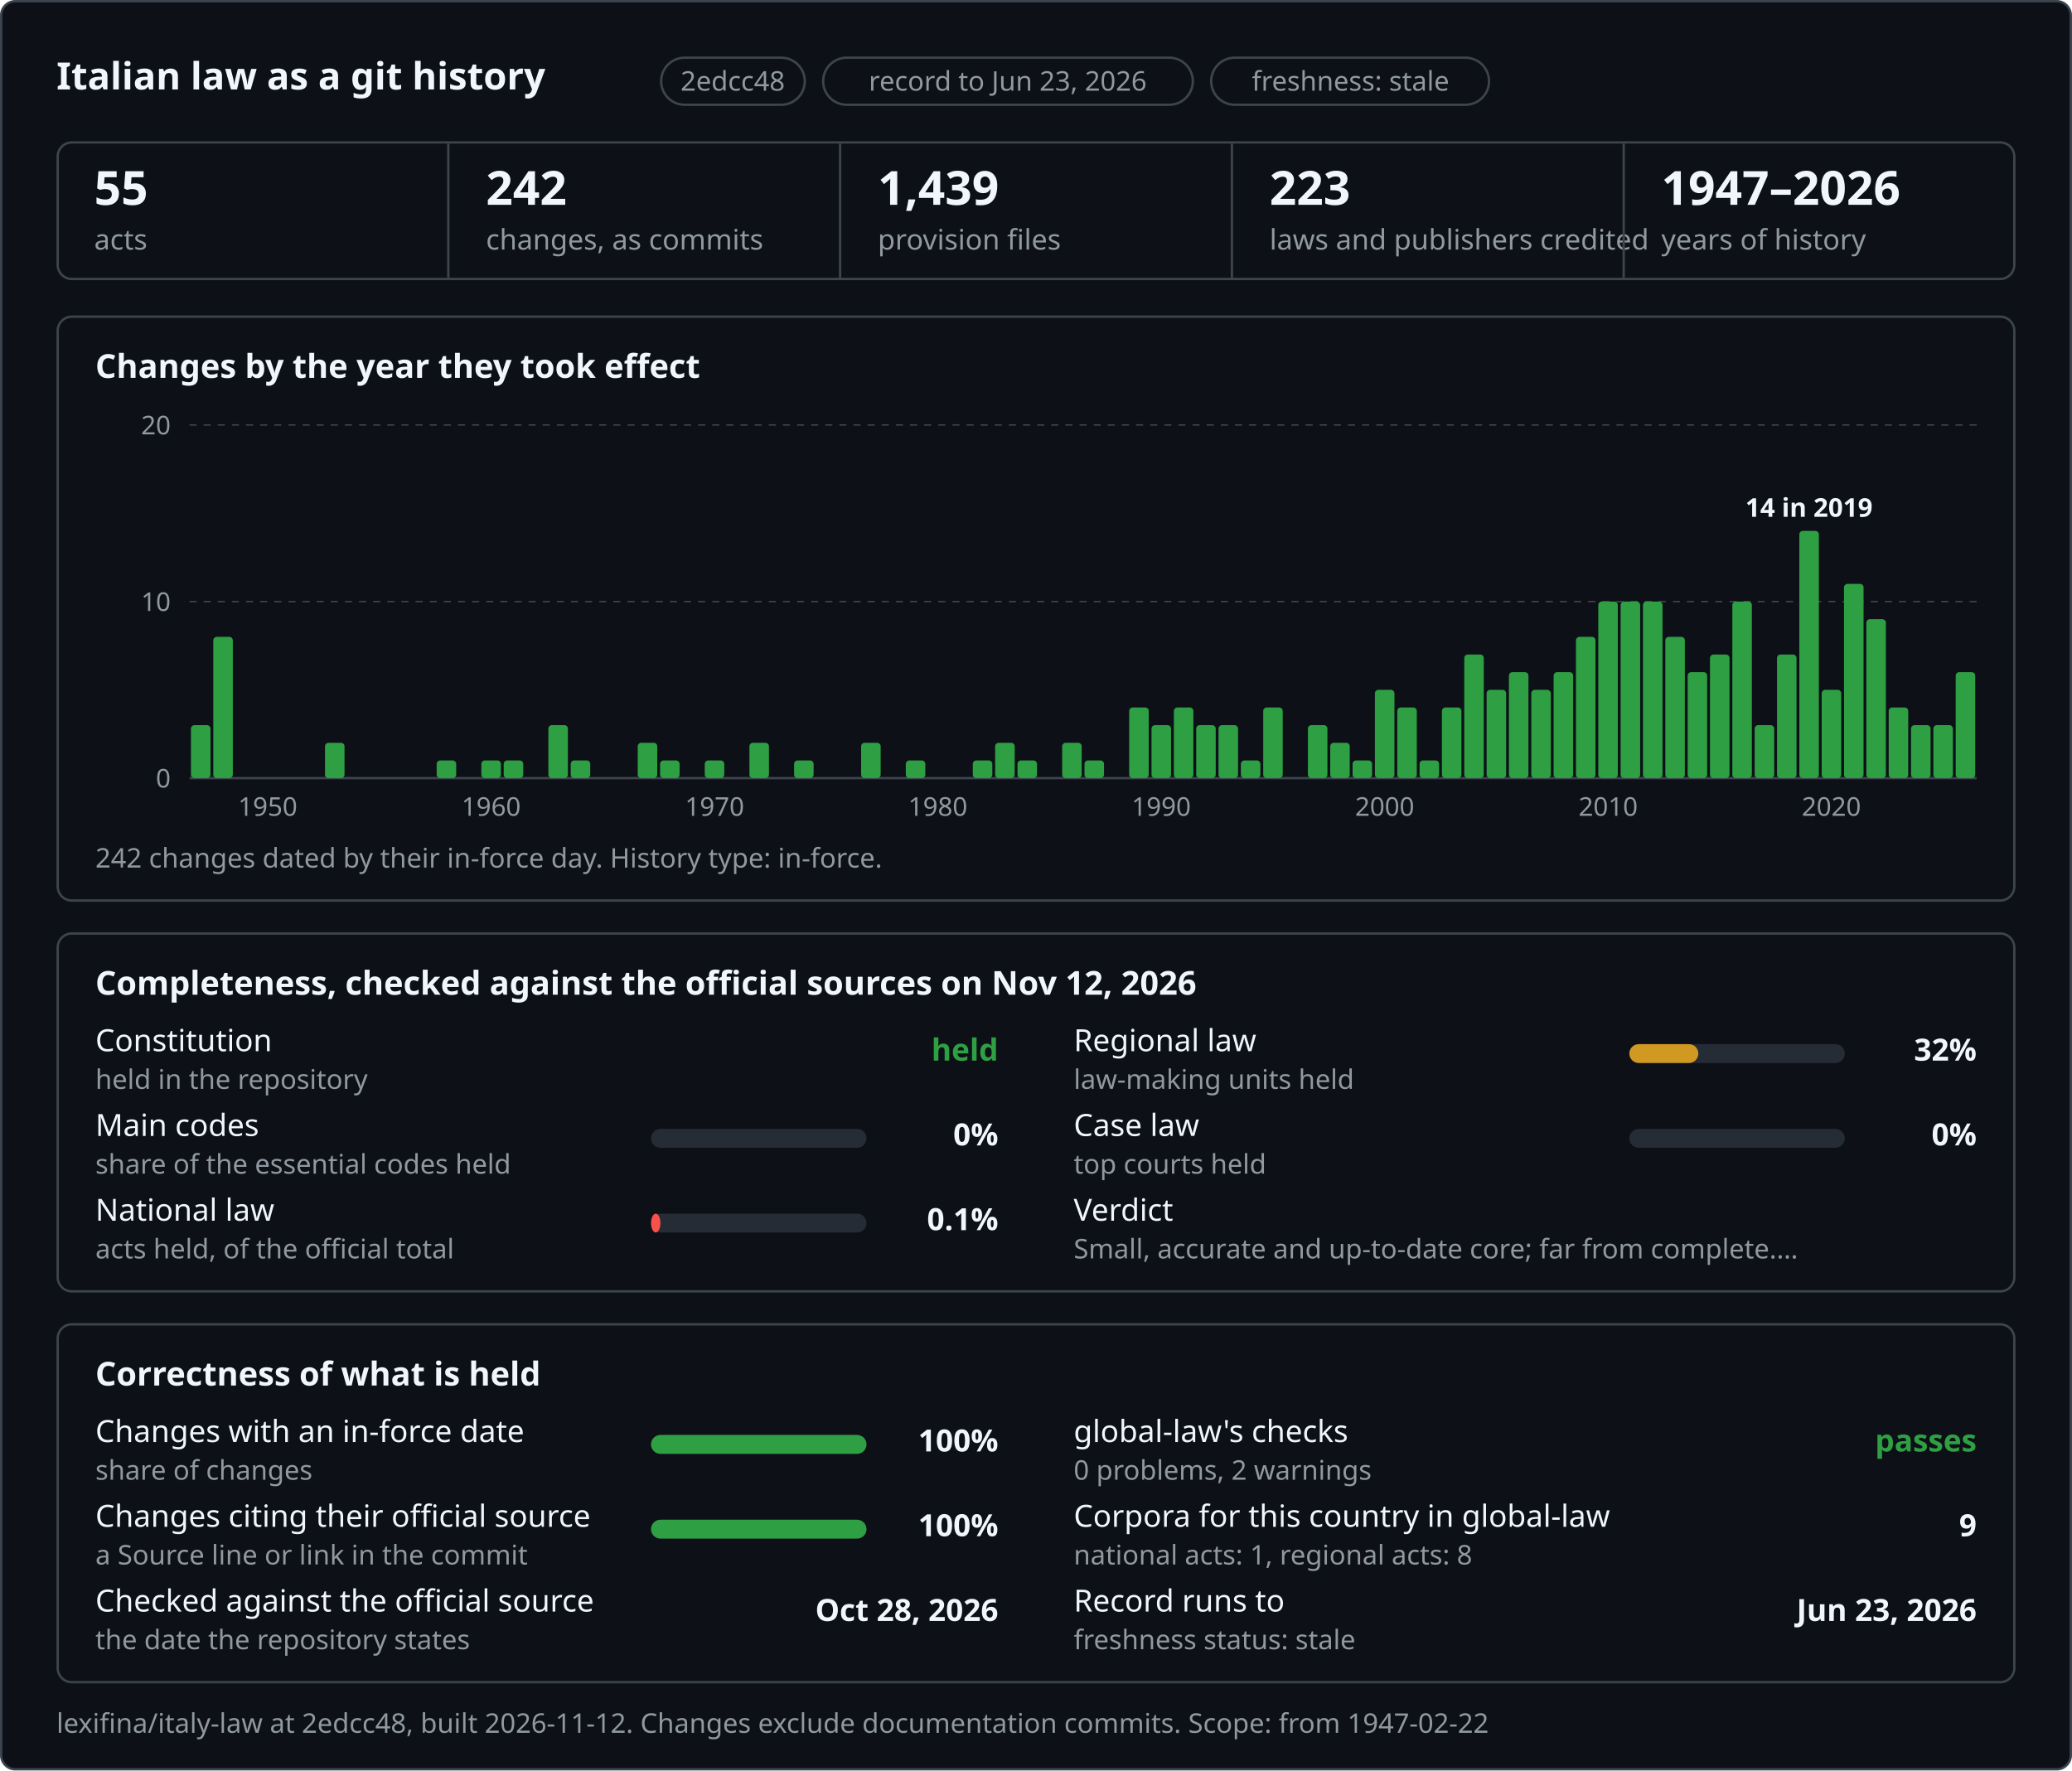
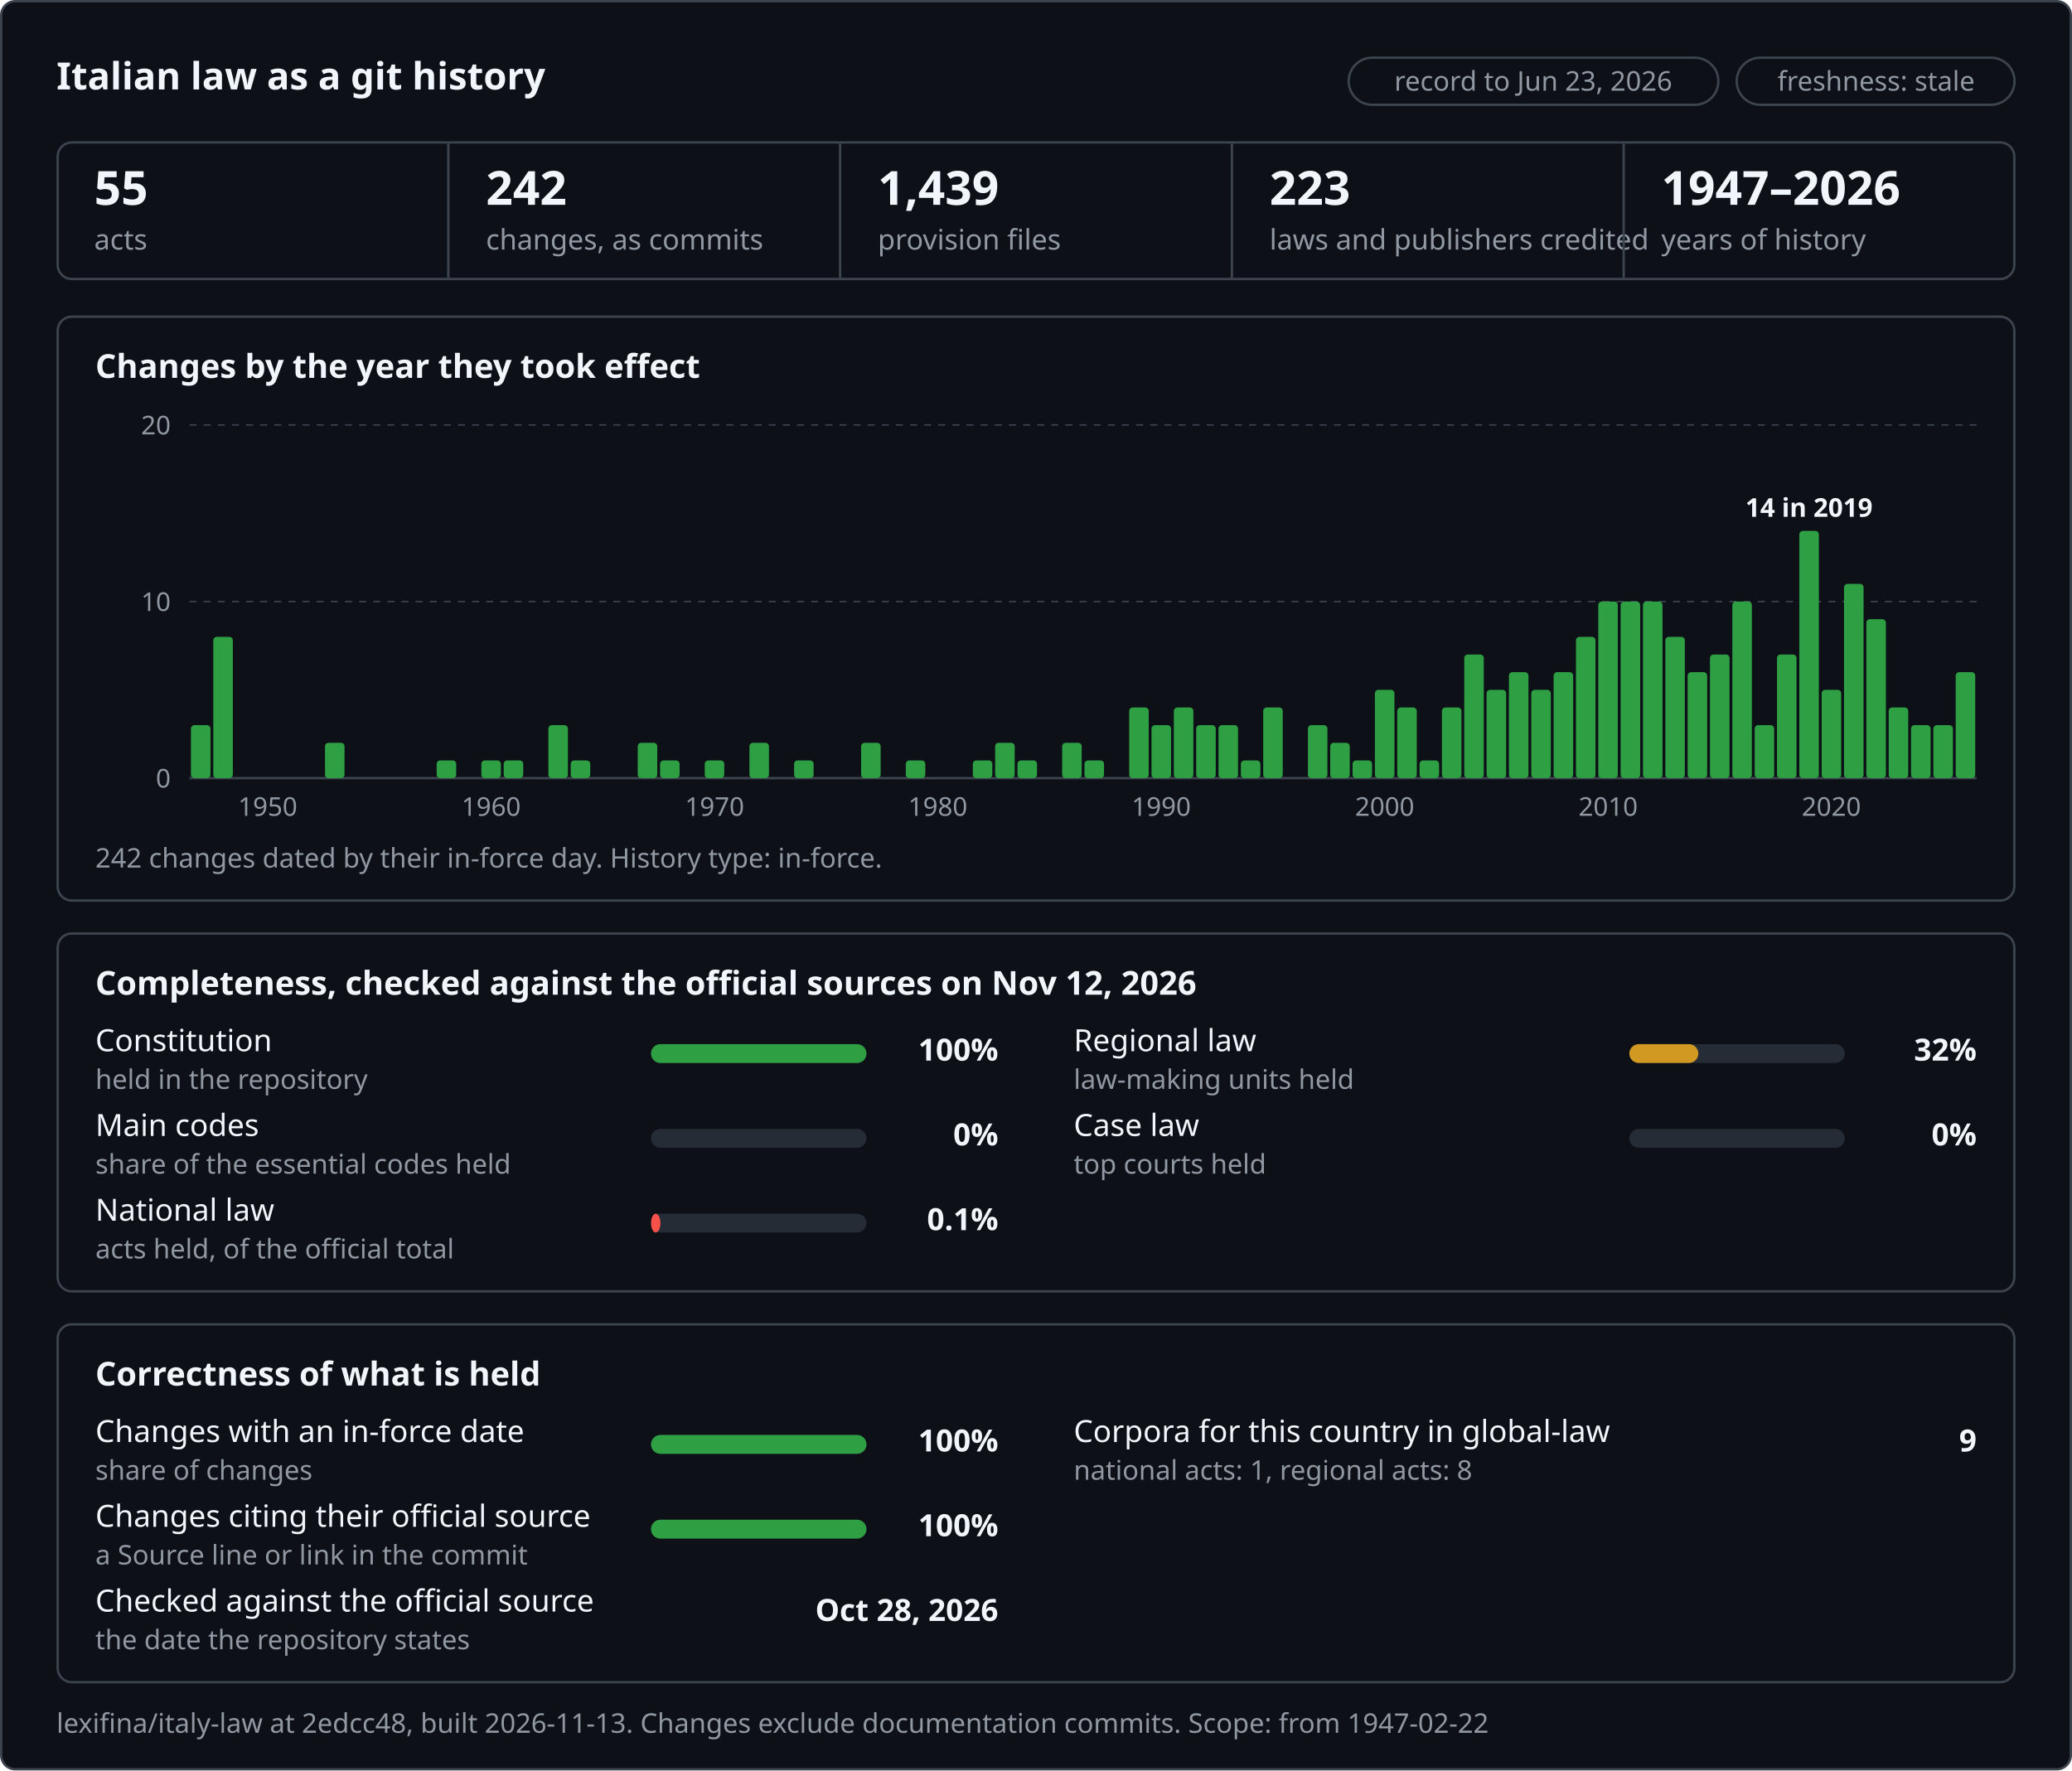
<svg xmlns="http://www.w3.org/2000/svg" width="880" height="752" viewBox="0 0 880 752" font-family="-apple-system,BlinkMacSystemFont,Segoe UI,Noto Sans,Helvetica,Arial,sans-serif">
  <rect x="0.5" y="0.5" width="879" height="751" rx="6" fill="#0d1117" stroke="#3d444d" />
  <text x="24" y="38" font-size="16" font-weight="600" fill="#f0f6fc">Italian law as a git history</text>
-   <rect x="280.8" y="24.5" width="61" height="20" rx="10" fill="none" stroke="#3d444d" />
-   <text x="311.2" y="38.5" font-size="11.5" font-weight="500" text-anchor="middle" fill="#9198a1">2edcc48</text>
-   <rect x="349.6" y="24.5" width="157" height="20" rx="10" fill="none" stroke="#3d444d" />
-   <text x="428.0" y="38.5" font-size="11.5" font-weight="500" text-anchor="middle" fill="#9198a1">record to Jun 23, 2026</text>
-   <rect x="514.4" y="24.5" width="118" height="20" rx="10" fill="none" stroke="#3d444d" />
-   <text x="573.6" y="38.5" font-size="11.5" font-weight="500" text-anchor="middle" fill="#9198a1">freshness: stale</text>
+   <rect x="572.8" y="24.5" width="157" height="20" rx="10" fill="none" stroke="#3d444d" />
+   <text x="651.2" y="38.5" font-size="11.5" font-weight="500" text-anchor="middle" fill="#9198a1">record to Jun 23, 2026</text>
+   <rect x="737.6" y="24.5" width="118" height="20" rx="10" fill="none" stroke="#3d444d" />
+   <text x="796.8" y="38.5" font-size="11.5" font-weight="500" text-anchor="middle" fill="#9198a1">freshness: stale</text>
  <rect x="24.5" y="60.5" width="831" height="58" rx="6" fill="#0d1117" stroke="#3d444d" />
  <text x="40.0" y="87" font-size="20" font-weight="600" fill="#f0f6fc">55</text>
  <text x="40.0" y="106" font-size="12" fill="#9198a1">acts</text>
  <line x1="190.4" y1="61" x2="190.4" y2="118" stroke="#3d444d" />
  <text x="206.4" y="87" font-size="20" font-weight="600" fill="#f0f6fc">242</text>
  <text x="206.4" y="106" font-size="12" fill="#9198a1">changes, as commits</text>
  <line x1="356.8" y1="61" x2="356.8" y2="118" stroke="#3d444d" />
  <text x="372.8" y="87" font-size="20" font-weight="600" fill="#f0f6fc">1,439</text>
  <text x="372.8" y="106" font-size="12" fill="#9198a1">provision files</text>
  <line x1="523.2" y1="61" x2="523.2" y2="118" stroke="#3d444d" />
  <text x="539.2" y="87" font-size="20" font-weight="600" fill="#f0f6fc">223</text>
  <text x="539.2" y="106" font-size="12" fill="#9198a1">laws and publishers credited</text>
  <line x1="689.6" y1="61" x2="689.6" y2="118" stroke="#3d444d" />
  <text x="705.6" y="87" font-size="20" font-weight="600" fill="#f0f6fc">1947–2026</text>
  <text x="705.6" y="106" font-size="12" fill="#9198a1">years of history</text>
  <rect x="24.5" y="134.5" width="831" height="248" rx="6" fill="#0d1117" stroke="#3d444d" />
  <text x="40.5" y="160.5" font-size="14" font-weight="600" fill="#f0f6fc">Changes by the year they took effect</text>
  <line x1="80.5" y1="330.5" x2="839.5" y2="330.5" stroke="#3d444d" stroke-width="1" />
  <text x="72.5" y="334.5" font-size="11" text-anchor="end" fill="#9198a1">0</text>
  <line x1="80.5" y1="255.5" x2="839.5" y2="255.5" stroke="#3d444d" stroke-width="0.6" stroke-dasharray="3 3" />
  <text x="72.5" y="259.5" font-size="11" text-anchor="end" fill="#9198a1">10</text>
  <line x1="80.5" y1="180.5" x2="839.5" y2="180.5" stroke="#3d444d" stroke-width="0.6" stroke-dasharray="3 3" />
  <text x="72.5" y="184.5" font-size="11" text-anchor="end" fill="#9198a1">20</text>
  <rect x="81.10" y="308.0" width="8.29" height="22.5" rx="1.5" fill="#2ea043" />
  <rect x="90.59" y="270.5" width="8.29" height="60.0" rx="1.5" fill="#2ea043" />
  <text x="113.7" y="346.5" font-size="11" text-anchor="middle" fill="#9198a1">1950</text>
  <rect x="138.03" y="315.5" width="8.29" height="15.0" rx="1.5" fill="#2ea043" />
  <rect x="185.46" y="323.0" width="8.29" height="7.5" rx="1.5" fill="#2ea043" />
  <rect x="204.44" y="323.0" width="8.29" height="7.5" rx="1.5" fill="#2ea043" />
  <text x="208.6" y="346.5" font-size="11" text-anchor="middle" fill="#9198a1">1960</text>
  <rect x="213.93" y="323.0" width="8.29" height="7.5" rx="1.5" fill="#2ea043" />
  <rect x="232.90" y="308.0" width="8.29" height="22.5" rx="1.5" fill="#2ea043" />
  <rect x="242.39" y="323.0" width="8.29" height="7.5" rx="1.5" fill="#2ea043" />
  <rect x="270.85" y="315.5" width="8.29" height="15.0" rx="1.5" fill="#2ea043" />
  <rect x="280.34" y="323.0" width="8.29" height="7.5" rx="1.5" fill="#2ea043" />
  <rect x="299.31" y="323.0" width="8.29" height="7.5" rx="1.5" fill="#2ea043" />
  <text x="303.5" y="346.5" font-size="11" text-anchor="middle" fill="#9198a1">1970</text>
  <rect x="318.29" y="315.5" width="8.29" height="15.0" rx="1.5" fill="#2ea043" />
  <rect x="337.26" y="323.0" width="8.29" height="7.5" rx="1.5" fill="#2ea043" />
  <rect x="365.73" y="315.5" width="8.29" height="15.0" rx="1.5" fill="#2ea043" />
  <rect x="384.70" y="323.0" width="8.29" height="7.5" rx="1.5" fill="#2ea043" />
  <text x="398.3" y="346.5" font-size="11" text-anchor="middle" fill="#9198a1">1980</text>
  <rect x="413.16" y="323.0" width="8.29" height="7.5" rx="1.5" fill="#2ea043" />
  <rect x="422.65" y="315.5" width="8.29" height="15.0" rx="1.5" fill="#2ea043" />
  <rect x="432.14" y="323.0" width="8.29" height="7.5" rx="1.5" fill="#2ea043" />
  <rect x="451.11" y="315.5" width="8.29" height="15.0" rx="1.5" fill="#2ea043" />
  <rect x="460.60" y="323.0" width="8.29" height="7.5" rx="1.5" fill="#2ea043" />
  <rect x="479.58" y="300.5" width="8.29" height="30.0" rx="1.5" fill="#2ea043" />
  <rect x="489.06" y="308.0" width="8.29" height="22.5" rx="1.5" fill="#2ea043" />
  <text x="493.2" y="346.5" font-size="11" text-anchor="middle" fill="#9198a1">1990</text>
  <rect x="498.55" y="300.5" width="8.29" height="30.0" rx="1.5" fill="#2ea043" />
  <rect x="508.04" y="308.0" width="8.29" height="22.5" rx="1.5" fill="#2ea043" />
  <rect x="517.52" y="308.0" width="8.29" height="22.5" rx="1.5" fill="#2ea043" />
  <rect x="527.01" y="323.0" width="8.29" height="7.5" rx="1.5" fill="#2ea043" />
  <rect x="536.50" y="300.5" width="8.29" height="30.0" rx="1.5" fill="#2ea043" />
  <rect x="555.48" y="308.0" width="8.29" height="22.5" rx="1.5" fill="#2ea043" />
  <rect x="564.96" y="315.5" width="8.29" height="15.0" rx="1.5" fill="#2ea043" />
  <rect x="574.45" y="323.0" width="8.29" height="7.5" rx="1.5" fill="#2ea043" />
  <rect x="583.94" y="293.0" width="8.29" height="37.5" rx="1.5" fill="#2ea043" />
  <text x="588.1" y="346.5" font-size="11" text-anchor="middle" fill="#9198a1">2000</text>
  <rect x="593.43" y="300.5" width="8.29" height="30.0" rx="1.5" fill="#2ea043" />
  <rect x="602.91" y="323.0" width="8.29" height="7.5" rx="1.5" fill="#2ea043" />
  <rect x="612.40" y="300.5" width="8.29" height="30.0" rx="1.5" fill="#2ea043" />
  <rect x="621.89" y="278.0" width="8.29" height="52.5" rx="1.5" fill="#2ea043" />
  <rect x="631.38" y="293.0" width="8.29" height="37.5" rx="1.5" fill="#2ea043" />
  <rect x="640.86" y="285.5" width="8.29" height="45.0" rx="1.5" fill="#2ea043" />
  <rect x="650.35" y="293.0" width="8.29" height="37.5" rx="1.5" fill="#2ea043" />
  <rect x="659.84" y="285.5" width="8.29" height="45.0" rx="1.5" fill="#2ea043" />
  <rect x="669.33" y="270.5" width="8.29" height="60.0" rx="1.5" fill="#2ea043" />
  <rect x="678.81" y="255.5" width="8.29" height="75.0" rx="1.5" fill="#2ea043" />
  <text x="683.0" y="346.5" font-size="11" text-anchor="middle" fill="#9198a1">2010</text>
  <rect x="688.30" y="255.5" width="8.29" height="75.0" rx="1.5" fill="#2ea043" />
  <rect x="697.79" y="255.5" width="8.29" height="75.0" rx="1.5" fill="#2ea043" />
  <rect x="707.28" y="270.5" width="8.29" height="60.0" rx="1.5" fill="#2ea043" />
  <rect x="716.76" y="285.5" width="8.29" height="45.0" rx="1.5" fill="#2ea043" />
  <rect x="726.25" y="278.0" width="8.29" height="52.5" rx="1.5" fill="#2ea043" />
  <rect x="735.74" y="255.5" width="8.29" height="75.0" rx="1.5" fill="#2ea043" />
  <rect x="745.23" y="308.0" width="8.29" height="22.5" rx="1.5" fill="#2ea043" />
  <rect x="754.71" y="278.0" width="8.29" height="52.5" rx="1.5" fill="#2ea043" />
  <rect x="764.20" y="225.5" width="8.29" height="105.0" rx="1.5" fill="#2ea043" />
  <text x="768.3" y="219.5" font-size="11" font-weight="600" text-anchor="middle" fill="#f0f6fc">14 in 2019</text>
  <rect x="773.69" y="293.0" width="8.29" height="37.5" rx="1.5" fill="#2ea043" />
  <text x="777.8" y="346.5" font-size="11" text-anchor="middle" fill="#9198a1">2020</text>
  <rect x="783.18" y="248.0" width="8.29" height="82.5" rx="1.5" fill="#2ea043" />
  <rect x="792.66" y="263.0" width="8.29" height="67.5" rx="1.5" fill="#2ea043" />
  <rect x="802.15" y="300.5" width="8.29" height="30.0" rx="1.5" fill="#2ea043" />
  <rect x="811.64" y="308.0" width="8.29" height="22.5" rx="1.5" fill="#2ea043" />
  <rect x="821.13" y="308.0" width="8.29" height="22.5" rx="1.5" fill="#2ea043" />
  <rect x="830.61" y="285.5" width="8.29" height="45.0" rx="1.5" fill="#2ea043" />
  <text x="40.5" y="368.5" font-size="11.5" fill="#9198a1">242 changes dated by their in-force day. History type: in-force.</text>
  <rect x="24.5" y="396.5" width="831" height="152" rx="6" fill="#0d1117" stroke="#3d444d" />
  <text x="40.5" y="422.5" font-size="14" font-weight="600" fill="#f0f6fc">Completeness, checked against the official sources on Nov 12, 2026</text>
  <text x="40.5" y="446.5" font-size="13" fill="#f0f6fc">Constitution</text>
  <text x="40.5" y="462.5" font-size="11.5" fill="#9198a1">held in the repository</text>
-   <text x="424.0" y="450.5" font-size="13" font-weight="600" text-anchor="end" fill="#2ea043">held</text>
+   <g>
+     <rect x="276.5" y="443.5" width="91.5" height="8" rx="4" fill="#262c36" />
+     <rect x="276.5" y="443.5" width="91.5" height="8" rx="4" fill="#2ea043" />
+   </g>
+   <text x="424.0" y="450.5" font-size="13" font-weight="600" text-anchor="end" fill="#f0f6fc">100%</text>
  <text x="40.5" y="482.5" font-size="13" fill="#f0f6fc">Main codes</text>
  <text x="40.5" y="498.5" font-size="11.5" fill="#9198a1">share of the essential codes held</text>
  <g>
    <rect x="276.5" y="479.5" width="91.5" height="8" rx="4" fill="#262c36" />
  </g>
  <text x="424.0" y="486.5" font-size="13" font-weight="600" text-anchor="end" fill="#f0f6fc">0%</text>
  <text x="40.5" y="518.5" font-size="13" fill="#f0f6fc">National law</text>
  <text x="40.5" y="534.5" font-size="11.5" fill="#9198a1">acts held, of the official total</text>
  <g>
    <rect x="276.5" y="515.5" width="91.5" height="8" rx="4" fill="#262c36" />
    <rect x="276.5" y="515.5" width="4.0" height="8" rx="4" fill="#f85149" />
  </g>
  <text x="424.0" y="522.5" font-size="13" font-weight="600" text-anchor="end" fill="#f0f6fc">0.1%</text>
  <text x="456.0" y="446.5" font-size="13" fill="#f0f6fc">Regional law</text>
  <text x="456.0" y="462.5" font-size="11.5" fill="#9198a1">law-making units held</text>
  <g>
    <rect x="692.0" y="443.5" width="91.5" height="8" rx="4" fill="#262c36" />
    <rect x="692.0" y="443.5" width="29.3" height="8" rx="4" fill="#d29922" />
  </g>
  <text x="839.5" y="450.5" font-size="13" font-weight="600" text-anchor="end" fill="#f0f6fc">32%</text>
  <text x="456.0" y="482.5" font-size="13" fill="#f0f6fc">Case law</text>
  <text x="456.0" y="498.5" font-size="11.5" fill="#9198a1">top courts held</text>
  <g>
    <rect x="692.0" y="479.5" width="91.5" height="8" rx="4" fill="#262c36" />
  </g>
  <text x="839.5" y="486.5" font-size="13" font-weight="600" text-anchor="end" fill="#f0f6fc">0%</text>
-   <text x="456.0" y="518.5" font-size="13" fill="#f0f6fc">Verdict</text>
-   <text x="456.0" y="534.5" font-size="11.5" fill="#9198a1">Small, accurate and up-to-date core; far from complete.…</text>
-   <text x="839.5" y="522.5" font-size="13" font-weight="600" text-anchor="end" fill="#9198a1" />
  <rect x="24.5" y="562.5" width="831" height="152" rx="6" fill="#0d1117" stroke="#3d444d" />
  <text x="40.5" y="588.5" font-size="14" font-weight="600" fill="#f0f6fc">Correctness of what is held</text>
  <text x="40.5" y="612.5" font-size="13" fill="#f0f6fc">Changes with an in-force date</text>
  <text x="40.5" y="628.5" font-size="11.5" fill="#9198a1">share of changes</text>
  <g>
    <rect x="276.5" y="609.5" width="91.5" height="8" rx="4" fill="#262c36" />
    <rect x="276.5" y="609.5" width="91.5" height="8" rx="4" fill="#2ea043" />
  </g>
  <text x="424.0" y="616.5" font-size="13" font-weight="600" text-anchor="end" fill="#f0f6fc">100%</text>
  <text x="40.5" y="648.5" font-size="13" fill="#f0f6fc">Changes citing their official source</text>
  <text x="40.5" y="664.5" font-size="11.5" fill="#9198a1">a Source line or link in the commit</text>
  <g>
    <rect x="276.5" y="645.5" width="91.5" height="8" rx="4" fill="#262c36" />
    <rect x="276.5" y="645.5" width="91.5" height="8" rx="4" fill="#2ea043" />
  </g>
  <text x="424.0" y="652.5" font-size="13" font-weight="600" text-anchor="end" fill="#f0f6fc">100%</text>
  <text x="40.5" y="684.5" font-size="13" fill="#f0f6fc">Checked against the official source</text>
  <text x="40.5" y="700.5" font-size="11.5" fill="#9198a1">the date the repository states</text>
  <text x="424.0" y="688.5" font-size="13" font-weight="600" text-anchor="end" fill="#f0f6fc">Oct 28, 2026</text>
-   <text x="456.0" y="612.5" font-size="13" fill="#f0f6fc">global-law's checks</text>
-   <text x="456.0" y="628.5" font-size="11.5" fill="#9198a1">0 problems, 2 warnings</text>
-   <text x="839.5" y="616.5" font-size="13" font-weight="600" text-anchor="end" fill="#2ea043">passes</text>
-   <text x="456.0" y="648.5" font-size="13" fill="#f0f6fc">Corpora for this country in global-law</text>
-   <text x="456.0" y="664.5" font-size="11.5" fill="#9198a1">national acts: 1, regional acts: 8</text>
-   <text x="839.5" y="652.5" font-size="13" font-weight="600" text-anchor="end" fill="#f0f6fc">9</text>
-   <text x="456.0" y="684.5" font-size="13" fill="#f0f6fc">Record runs to</text>
-   <text x="456.0" y="700.5" font-size="11.5" fill="#9198a1">freshness status: stale</text>
-   <text x="839.5" y="688.5" font-size="13" font-weight="600" text-anchor="end" fill="#f0f6fc">Jun 23, 2026</text>
-   <text x="24" y="736" font-size="11.5" fill="#9198a1">lexifina/italy-law at 2edcc48, built 2026-11-12. Changes exclude documentation commits. Scope: from 1947-02-22</text>
+   <text x="456.0" y="612.5" font-size="13" fill="#f0f6fc">Corpora for this country in global-law</text>
+   <text x="456.0" y="628.5" font-size="11.5" fill="#9198a1">national acts: 1, regional acts: 8</text>
+   <text x="839.5" y="616.5" font-size="13" font-weight="600" text-anchor="end" fill="#f0f6fc">9</text>
+   <text x="24" y="736" font-size="11.5" fill="#9198a1">lexifina/italy-law at 2edcc48, built 2026-11-13. Changes exclude documentation commits. Scope: from 1947-02-22</text>
</svg>
